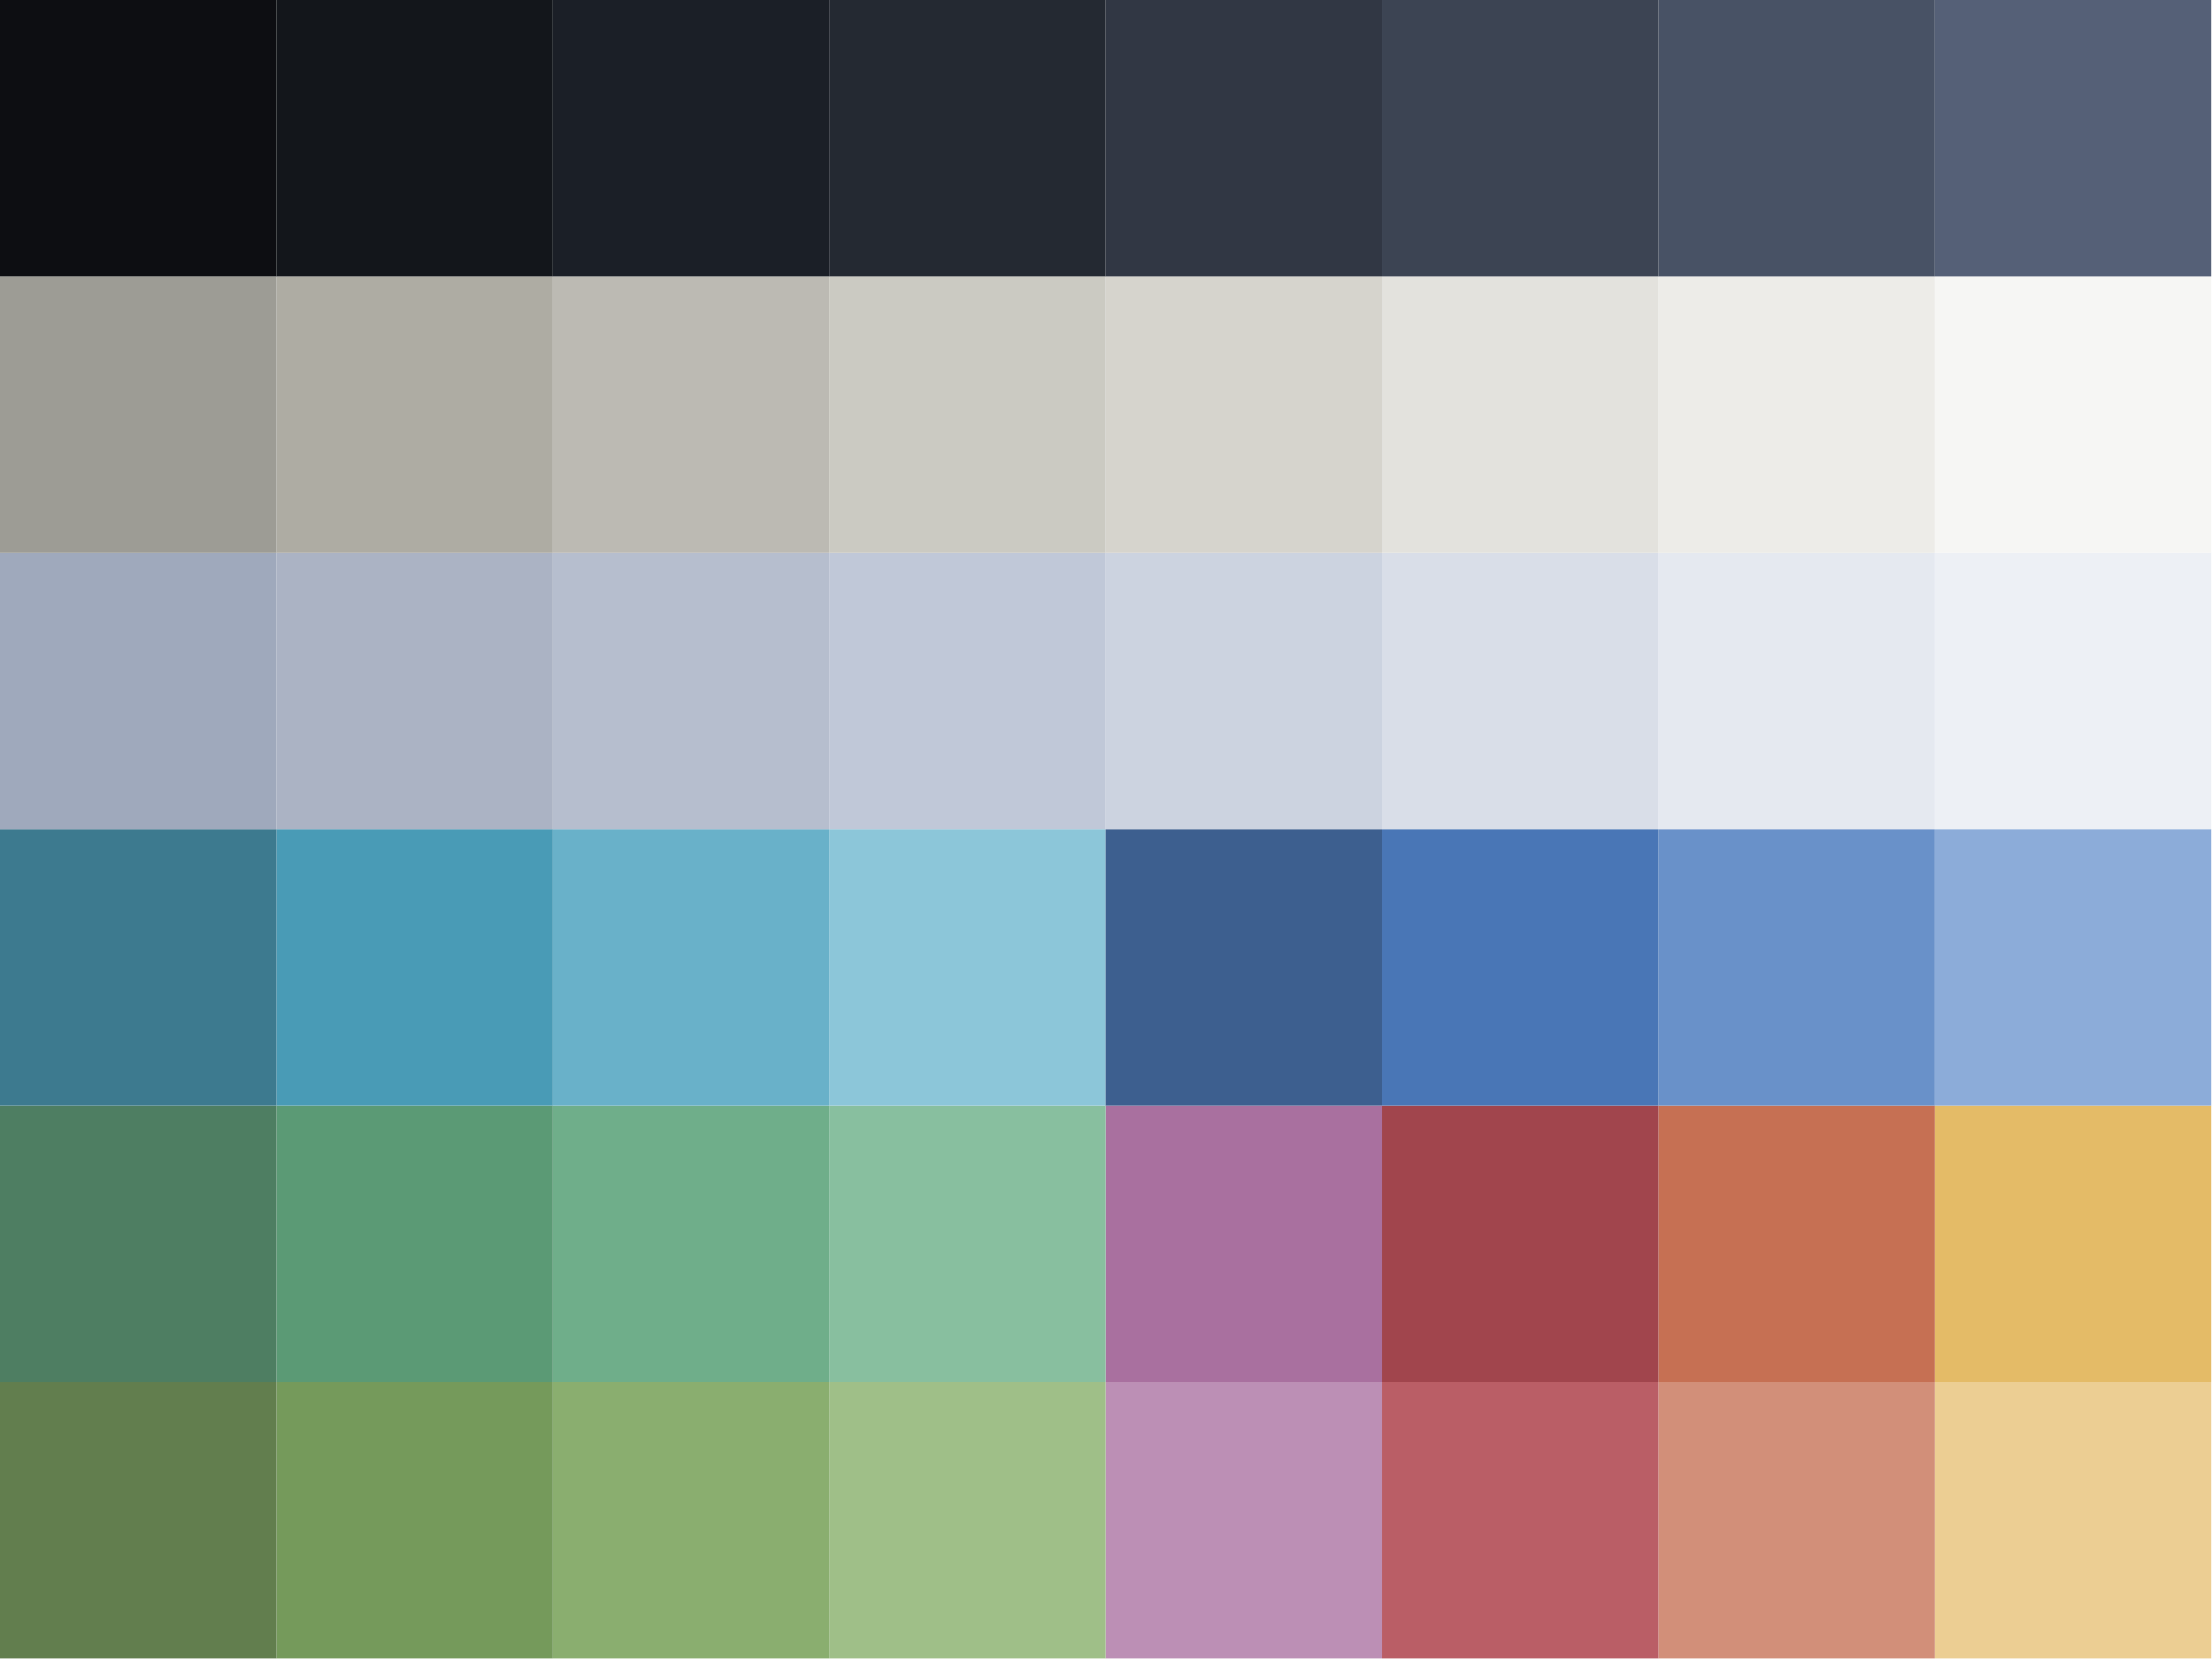
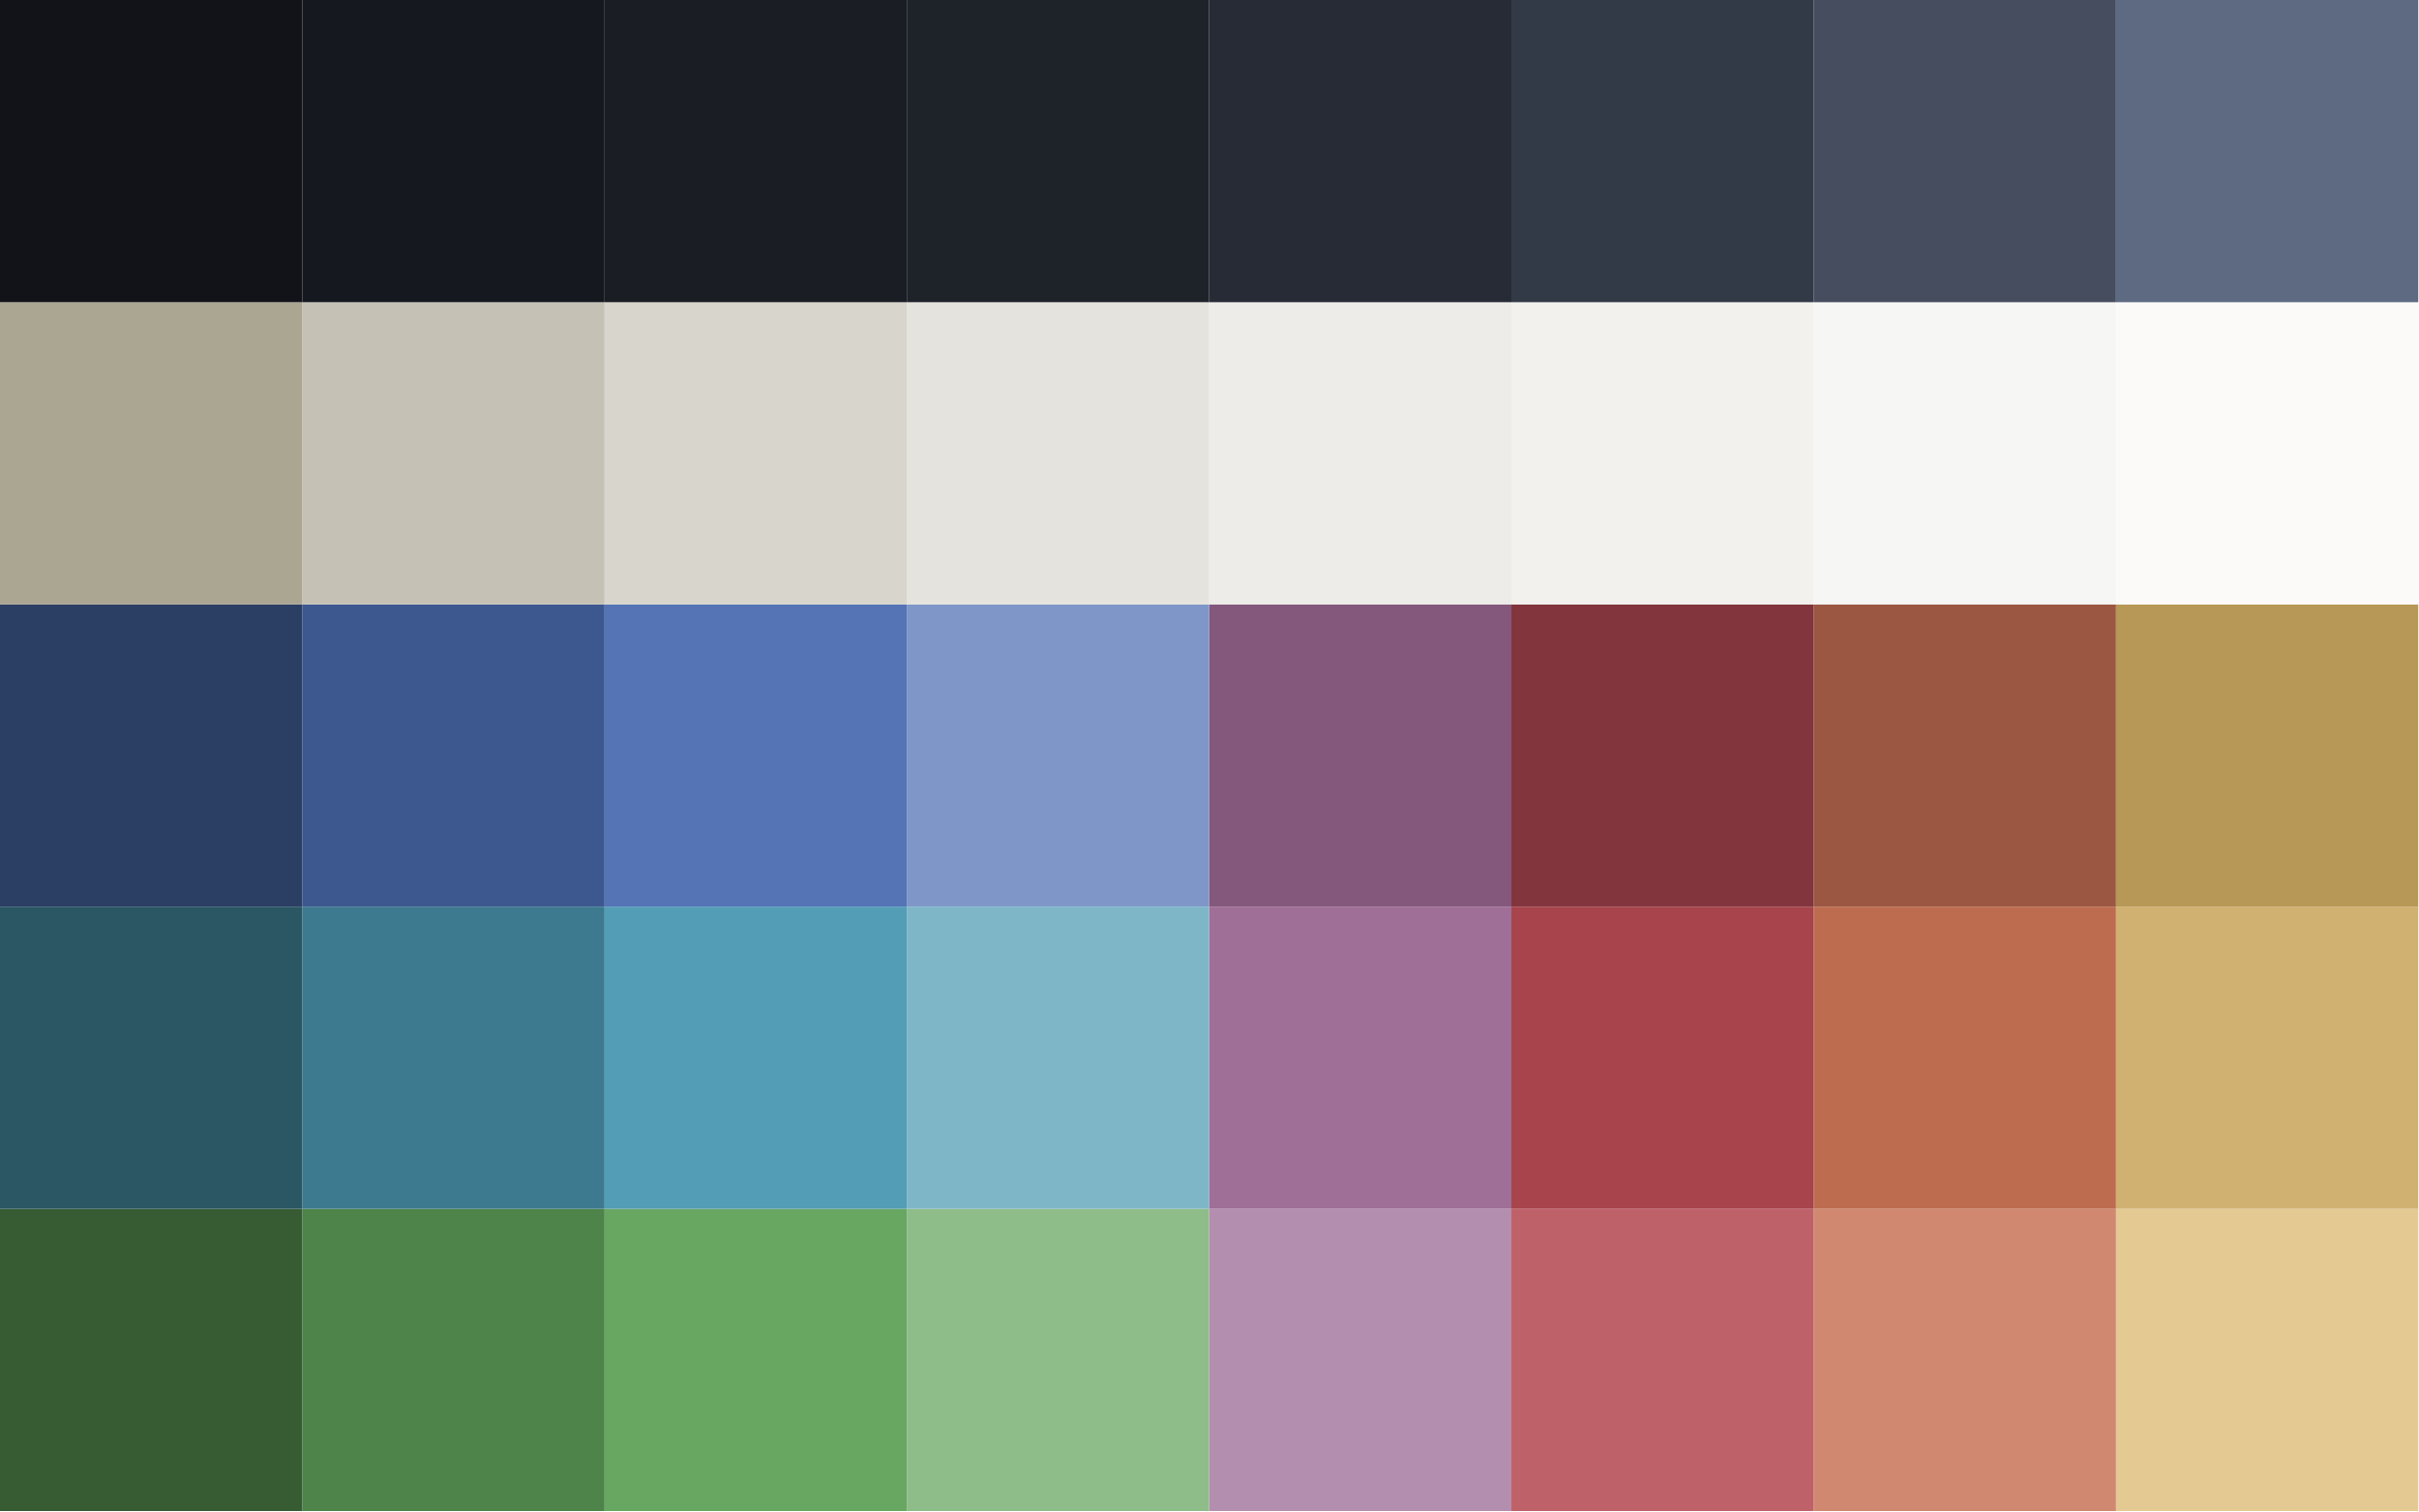
- <svg xmlns="http://www.w3.org/2000/svg" width="100%" height="100%" viewBox="0 0 2134 1600" version="1.1" xml:space="preserve" style="fill-rule:evenodd;clip-rule:evenodd;stroke-linejoin:round;stroke-miterlimit:2;">
-   <rect id="Sebec-v3" x="0" y="0" width="2133.33" height="1600" style="fill:none;" />
+ <svg xmlns="http://www.w3.org/2000/svg" width="100%" height="100%" viewBox="0 0 2134 1334" version="1.1" xml:space="preserve" style="fill-rule:evenodd;clip-rule:evenodd;stroke-linejoin:round;stroke-miterlimit:2;">
+   <rect id="Sebec.v1.c" x="0" y="0" width="2133.33" height="1333.33" style="fill:none;" />
  <clipPath id="_clip1">
-     <rect x="0" y="0" width="2133.33" height="1600" />
+     <rect x="0" y="0" width="2133.33" height="1333.33" />
  </clipPath>
  <g clip-path="url(#_clip1)">
    <g id="Solar">
-       <rect id="SolarYellow1" x="1866.67" y="1333.33" width="266.667" height="266.667" style="fill:#ecce93;" />
-       <rect id="SolarYellow0" x="1866.67" y="1066.67" width="266.667" height="266.667" style="fill:#e4bb67;" />
-       <rect id="SolarOrange1" x="1600" y="1333.33" width="266.667" height="266.667" style="fill:#d28f79;" />
-       <rect id="SolarOrange0" x="1600" y="1066.67" width="266.667" height="266.667" style="fill:#c67053;" />
-       <rect id="SolarRed1" x="1333.33" y="1333.33" width="266.667" height="266.667" style="fill:#ba5e66;" />
-       <rect id="SolarRed0" x="1333.33" y="1066.67" width="266.667" height="266.667" style="fill:#a1454d;" />
-       <rect id="SolarPurple1" x="1066.67" y="1333.33" width="266.667" height="266.667" style="fill:#bc8fb5;" />
-       <rect id="SolarPurple0" x="1066.67" y="1066.67" width="266.667" height="266.667" style="fill:#a9709f;" />
+       <path id="SolarYellow2" d="M1866.67,1333.33l266.666,0l0,-266.666l-266.666,-0l-0,266.666Z" style="fill:#e4c992;" />
+       <path id="SolarYellow1" d="M1866.67,1066.67l266.666,-0l0,-266.667l-266.666,0l-0,266.667Z" style="fill:#d1b171;" />
+       <path id="SolarYellow0" d="M1866.67,800l266.666,0l0,-266.667l-266.666,0l-0,266.667Z" style="fill:#b89856;" />
+       <path id="SolarOrange2" d="M1600,1333.33l266.667,0l-0,-266.666l-266.667,-0l0,266.666Z" style="fill:#d08870;" />
+       <path id="SolarOrange1" d="M1600,1066.67l266.667,-0l-0,-266.667l-266.667,0l0,266.667Z" style="fill:#be6c50;" />
+       <path id="SolarOrange0" d="M1600,800l266.667,0l-0,-266.667l-266.667,0l0,266.667Z" style="fill:#9b5741;" />
+       <path id="SolarRed2" d="M1333.33,1333.33l266.667,0l0,-266.666l-266.667,-0l0,266.666Z" style="fill:#bf6169;" />
+       <path id="SolarRed1" d="M1333.33,1066.67l266.667,-0l0,-266.667l-266.667,0l0,266.667Z" style="fill:#a7444c;" />
+       <path id="SolarRed0" d="M1333.33,800l266.667,0l0,-266.667l-266.667,0l0,266.667Z" style="fill:#82353c;" />
+       <path id="SolarPurple2" d="M1066.67,1333.33l266.666,0l0,-266.666l-266.666,-0l-0,266.666Z" style="fill:#b48eae;" />
+       <path id="SolarPurple1" d="M1066.67,1066.67l266.666,-0l0,-266.667l-266.666,0l-0,266.667Z" style="fill:#9f6f97;" />
+       <path id="SolarPurple0" d="M1066.67,800l266.666,0l0,-266.667l-266.666,0l-0,266.667Z" style="fill:#84587c;" />
    </g>
-     <g id="Cedar">
-       <rect id="Cedar3" x="800" y="1333.33" width="266.667" height="266.667" style="fill:#9fbf88;" />
-       <rect id="Cedar2" x="533.333" y="1333.33" width="266.667" height="266.667" style="fill:#8aae6f;" />
-       <rect id="Cedar1" x="266.667" y="1333.33" width="266.667" height="266.667" style="fill:#759a5b;" />
-       <rect id="Cedar0" x="-0" y="1333.33" width="266.667" height="266.667" style="fill:#627e4e;" />
-     </g>
-     <g id="Spruce">
-       <rect id="Spruce3" x="800" y="1066.67" width="266.667" height="266.667" style="fill:#88bf9f;" />
-       <rect id="Spruce2" x="533.333" y="1066.67" width="266.667" height="266.667" style="fill:#6fae8a;" />
-       <rect id="Spruce1" x="266.667" y="1066.67" width="266.667" height="266.667" style="fill:#5b9a75;" />
-       <rect id="Spruce0" x="-0" y="1066.67" width="266.667" height="266.667" style="fill:#4e7e62;" />
+     <g id="Evergreen">
+       <rect id="Evergreen3" x="800" y="1066.67" width="266.667" height="266.667" style="fill:#8ebd89;" />
+       <rect id="Evergreen2" x="533.333" y="1066.67" width="266.667" height="266.667" style="fill:#68a762;" />
+       <rect id="Evergreen1" x="266.667" y="1066.67" width="266.667" height="266.667" style="fill:#4e8349;" />
+       <rect id="Evergreen0" x="-0" y="1066.67" width="266.667" height="266.667" style="fill:#375b33;" />
    </g>
    <g id="Cerulean">
-       <rect id="Cerulean3" x="800" y="800" width="266.667" height="266.667" style="fill:#8cc6d9;" />
-       <rect id="Cerulean2" x="533.333" y="800" width="266.667" height="266.667" style="fill:#69b1c9;" />
-       <rect id="Cerulean1" x="266.667" y="800" width="266.667" height="266.667" style="fill:#499bb6;" />
-       <rect id="Cerulean0" x="0" y="800" width="266.667" height="266.667" style="fill:#3d7a8f;" />
+       <rect id="Cerulean3" x="800" y="800" width="266.667" height="266.667" style="fill:#7eb6c8;" />
+       <rect id="Cerulean2" x="533.333" y="800" width="266.667" height="266.667" style="fill:#549db6;" />
+       <rect id="Cerulean1" x="266.667" y="800" width="266.667" height="266.667" style="fill:#3d7a8f;" />
+       <rect id="Cerulean0" x="0" y="800" width="266.667" height="266.667" style="fill:#2b5664;" />
    </g>
    <g id="Sapphire">
-       <path id="Sapphire3" d="M1866.67,800l266.666,-0l0,266.667l-266.666,-0l-0,-266.667Z" style="fill:#8cacd9;" />
-       <path id="Sapphire2" d="M1600,800l266.667,-0l-0,266.667l-266.667,-0l-0,-266.667Z" style="fill:#6991c9;" />
-       <path id="Sapphire1" d="M1333.33,800l266.667,-0l-0,266.667l-266.667,-0l0,-266.667Z" style="fill:#4976b6;" />
-       <path id="Sapphire0" d="M1066.67,800l266.666,-0l0,266.667l-266.666,-0l-0,-266.667Z" style="fill:#3d5f8f;" />
+       <path id="Sapphire3" d="M800,533.333l266.667,0l-0,266.667l-266.667,0l0,-266.667Z" style="fill:#7e97c8;" />
+       <path id="Sapphire2" d="M533.333,533.333l266.667,0l0,266.667l-266.667,0l0,-266.667Z" style="fill:#5474b6;" />
+       <path id="Sapphire1" d="M266.667,533.333l266.666,0l0,266.667l-266.666,0l-0,-266.667Z" style="fill:#3d588f;" />
+       <path id="Sapphire0" d="M-0,533.333l266.667,0l-0,266.667l-266.667,0l-0,-266.667Z" style="fill:#2b3e64;" />
    </g>
-     <g id="Shine">
-       <path id="Shine7" d="M1866.67,533.333l266.666,0l0,266.667l-266.666,-0l-0,-266.667Z" style="fill:#edf0f5;" />
-       <path id="Shine6" d="M1600,533.333l266.667,0l-0,266.667l-266.667,-0l-0,-266.667Z" style="fill:#e5e9f0;" />
-       <path id="Shine5" d="M1333.33,533.333l266.667,0l-0,266.667l-266.667,-0l0,-266.667Z" style="fill:#d9dee8;" />
-       <path id="Shine4" d="M1066.67,533.333l266.666,0l0,266.667l-266.666,-0l-0,-266.667Z" style="fill:#ccd3e0;" />
-       <path id="Shine3" d="M800,533.333l266.667,0l-0,266.667l-266.667,-0l-0,-266.667Z" style="fill:#c0c8d8;" />
-       <path id="Shine2" d="M533.333,533.333l266.667,0l-0,266.667l-266.667,-0l0,-266.667Z" style="fill:#b6bece;" />
-       <path id="Shine1" d="M266.667,533.333l266.666,0l0,266.667l-266.666,-0l-0,-266.667Z" style="fill:#abb3c4;" />
-       <path id="Shine0" d="M0,533.333l266.667,0l-0,266.667l-266.667,-0l0,-266.667Z" style="fill:#9fa9bc;" />
+     <g id="Dawn">
+       <path id="Dawn7" d="M1866.67,266.667l266.666,-0l0,266.666l-266.666,0l-0,-266.666Z" style="fill:#fbfaf9;" />
+       <path id="Dawn6" d="M1600,266.667l266.667,-0l-0,266.666l-266.667,0l-0,-266.666Z" style="fill:#f6f6f4;" />
+       <path id="Dawn5" d="M1333.33,266.667l266.667,-0l-0,266.666l-266.667,0l0,-266.666Z" style="fill:#f2f1ee;" />
+       <path id="Dawn4" d="M1066.67,266.667l266.666,-0l0,266.666l-266.666,0l-0,-266.666Z" style="fill:#edece8;" />
+       <path id="Dawn3" d="M800,266.667l266.667,-0l-0,266.666l-266.667,0l-0,-266.666Z" style="fill:#e4e3dd;" />
+       <path id="Dawn2" d="M533.333,266.667l266.667,-0l-0,266.666l-266.667,0l0,-266.666Z" style="fill:#d7d5cc;" />
+       <path id="Dawn1" d="M266.667,266.667l266.666,-0l0,266.666l-266.666,0l-0,-266.666Z" style="fill:#c5c2b5;" />
+       <path id="Dawn0" d="M0,266.667l266.667,-0l-0,266.666l-266.667,0l0,-266.666Z" style="fill:#aaa692;" />
    </g>
-     <g id="Sunrise">
-       <path id="Sunrise7" d="M1866.67,266.667l266.666,-0l0,266.666l-266.666,0l-0,-266.666Z" style="fill:#f6f6f4;" />
-       <path id="Sunrise6" d="M1600,266.667l266.667,-0l-0,266.666l-266.667,0l-0,-266.666Z" style="fill:#edece8;" />
-       <path id="Sunrise5" d="M1333.33,266.667l266.667,-0l-0,266.666l-266.667,0l0,-266.666Z" style="fill:#e3e2dd;" />
-       <path id="Sunrise4" d="M1066.67,266.667l266.666,-0l0,266.666l-266.666,0l-0,-266.666Z" style="fill:#d6d4cd;" />
-       <path id="Sunrise3" d="M800,266.667l266.667,-0l-0,266.666l-266.667,0l-0,-266.666Z" style="fill:#cbcac2;" />
-       <path id="Sunrise2" d="M533.333,266.667l266.667,-0l-0,266.666l-266.667,0l0,-266.666Z" style="fill:#bcbab3;" />
-       <path id="Sunrise1" d="M266.667,266.667l266.666,-0l0,266.666l-266.666,0l-0,-266.666Z" style="fill:#aeaca3;" />
-       <path id="Sunrise0" d="M0,266.667l266.667,-0l-0,266.666l-266.667,0l0,-266.666Z" style="fill:#9d9c95;" />
-     </g>
-     <g id="Twilight">
-       <path id="Twilight7" d="M1600,0l266.667,0l-0,266.667l-266.667,-0l0,-266.667Z" style="fill:#485265;" />
-       <path id="Twilight6" d="M1866.67,0l266.666,0l0,266.667l-266.666,-0l-0,-266.667Z" style="fill:#556077;" />
-       <path id="Twilight5" d="M1333.33,-0l266.667,-0l0,266.667l-266.667,-0l0,-266.667Z" style="fill:#3c4453;" />
-       <path id="Twilight4" d="M1066.67,0l266.666,0l0,266.667l-266.666,-0l-0,-266.667Z" style="fill:#313744;" />
-       <path id="Twilight3" d="M800,0l266.667,0l-0,266.667l-266.667,-0l0,-266.667Z" style="fill:#242932;" />
-       <rect id="Twilight2" x="533.333" y="0" width="266.667" height="266.667" style="fill:#1b1f27;" />
-       <rect id="Twilight1" x="266.667" y="0" width="266.667" height="266.667" style="fill:#13161b;" />
-       <rect id="Twilight0" x="0" y="0" width="266.667" height="266.667" style="fill:#0d0e12;" />
+     <g id="Dusk">
+       <path id="Dusk7" d="M1866.67,0l266.666,0l0,266.667l-266.666,-0l-0,-266.667Z" style="fill:#5e6a82;" />
+       <path id="Dusk6" d="M1600,0l266.667,0l-0,266.667l-266.667,-0l0,-266.667Z" style="fill:#454d5f;" />
+       <path id="Dusk5" d="M1333.33,-0l266.667,-0l0,266.667l-266.667,-0l0,-266.667Z" style="fill:#333a47;" />
+       <path id="Dusk4" d="M1066.67,0l266.666,0l0,266.667l-266.666,-0l-0,-266.667Z" style="fill:#272b35;" />
+       <path id="Dusk3" d="M800,-0l266.667,-0l-0,266.667l-266.667,-0l0,-266.667Z" style="fill:#1e2229;" />
+       <rect id="Dusk2" x="533.333" y="0" width="266.667" height="266.667" style="fill:#1a1d23;" />
+       <rect id="Dusk1" x="266.667" y="0" width="266.667" height="266.667" style="fill:#15181e;" />
+       <rect id="Dusk0" x="0" y="0" width="266.667" height="266.667" style="fill:#111318;" />
    </g>
  </g>
  <g id="Solar1" />
  <g id="Solar2" />
  <g id="Tree-Sketches" />
</svg>
